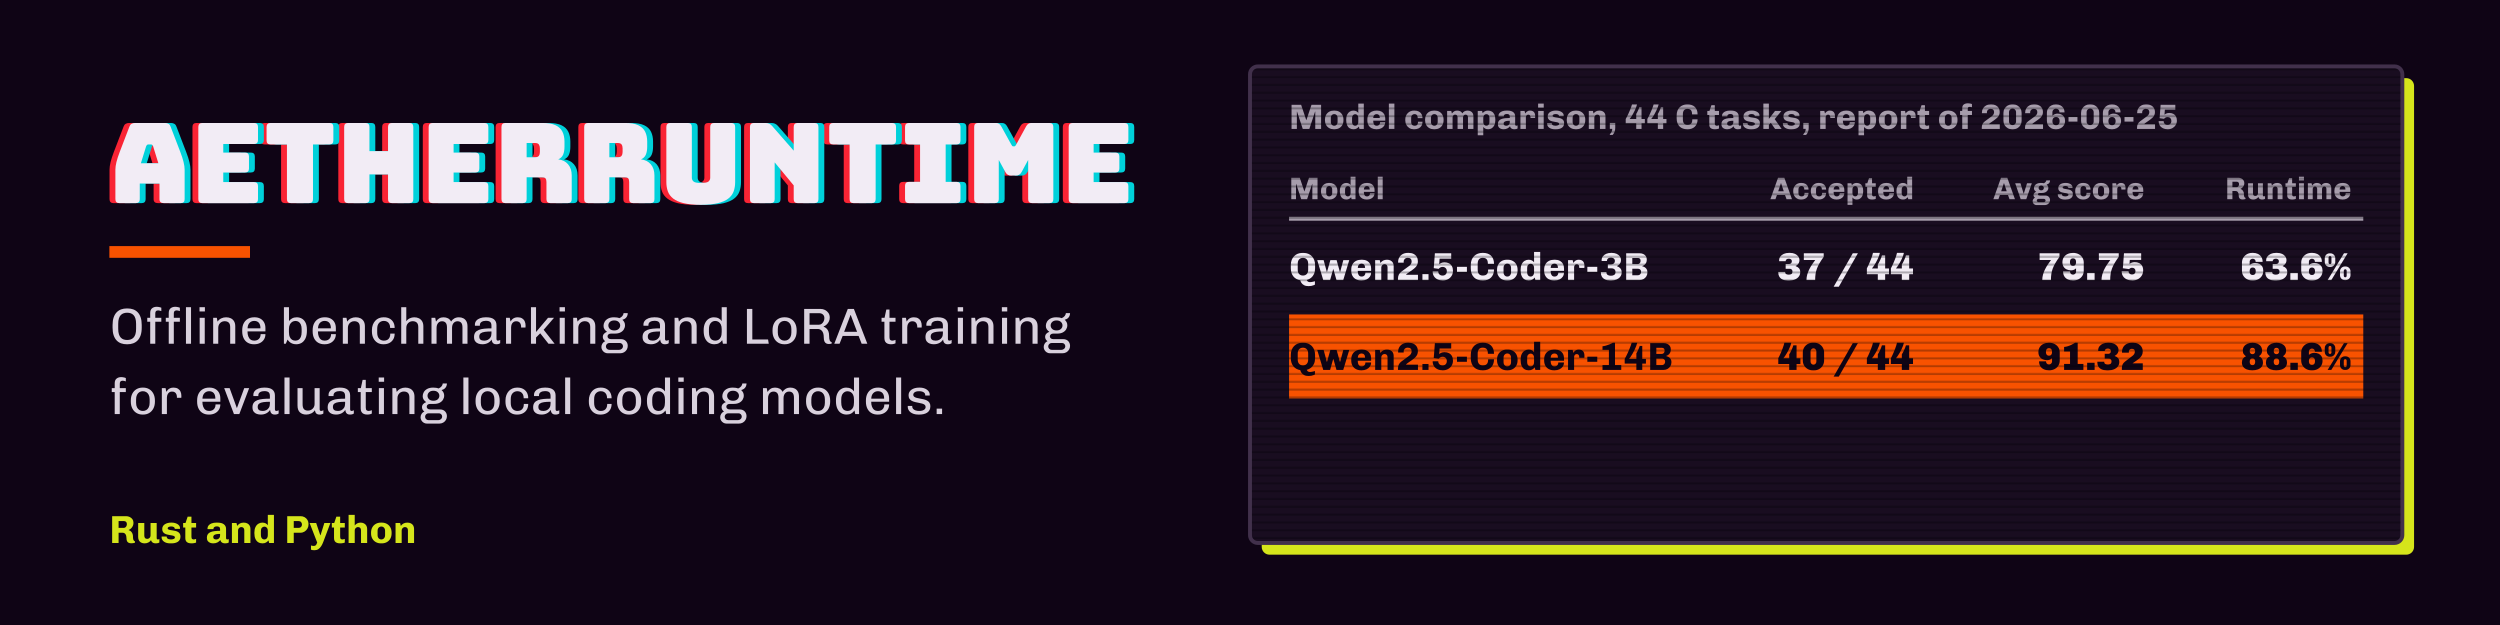
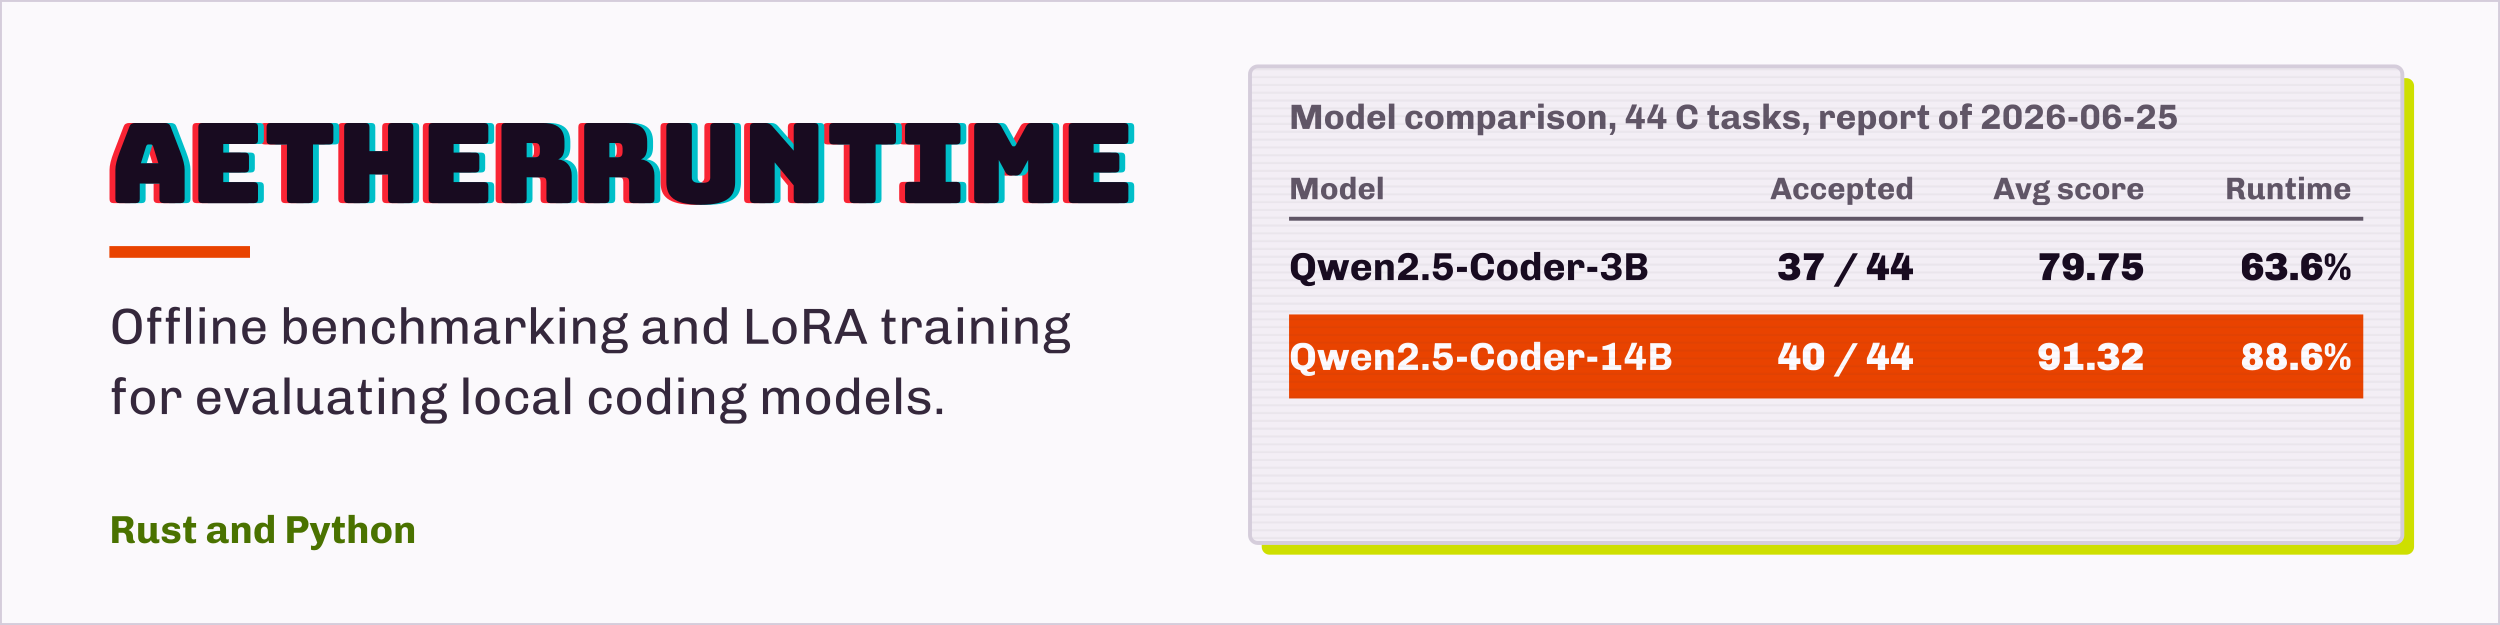
<svg xmlns="http://www.w3.org/2000/svg" viewBox="0 0 1280 320" width="1280" height="320" role="img" aria-label="AetherRuntime: local coding model comparison">
  <defs>
    <path id="g0" d="M273 36Q273 0 237 0H90Q54 0 54 36V300Q54 330 63.5 369.0Q73 408 93 460L180 687Q191 720 231 720H500Q539 720 550 687L637 460Q657 408 666.5 369.0Q676 330 676 300V36Q676 0 640 0H489Q450 0 450 36V176H273ZM330 510 283 358H440L393 510Q386 527 374 527H349Q337 527 330 510Z" />
    <path id="g1" d="M569 0H105Q69 0 69 36V684Q69 720 105 720H569Q605 720 605 684V567Q605 531 569 531H293V454H488Q524 454 524 418V311Q524 275 488 275H293V189H569Q605 189 605 153V36Q605 0 569 0Z" />
    <path id="g2" d="M409 0H247Q211 0 211 36V527H64Q28 527 28 563V684Q28 720 64 720H592Q628 720 628 684V563Q628 527 592 527H445V36Q445 0 409 0Z" />
    <path id="g3" d="M260 0H105Q69 0 69 36V684Q69 720 105 720H260Q296 720 296 684V467H463V684Q463 720 499 720H654Q690 720 690 684V36Q690 0 654 0H499Q463 0 463 36V258H296V36Q296 0 260 0Z" />
    <path id="g4" d="M259 0H105Q69 0 69 36V684Q69 720 105 720H438Q513 720 556.0 699.0Q599 678 617.0 640.5Q635 603 635 553V507Q635 465 623.0 436.0Q611 407 579 393Q634 387 667.0 349.0Q700 311 700 248V36Q700 0 664 0H509Q473 0 473 36V189Q473 212 464.5 222.0Q456 232 435 232H295V36Q295 0 259 0ZM295 540V412H370Q396 412 405.0 425.5Q414 439 414 459V493Q414 513 405.0 526.5Q396 540 370 540Z" />
    <path id="g5" d="M682 189Q682 143 668.5 105.5Q655 68 620.5 41.0Q586 14 526.0 -0.5Q466 -15 373 -15Q280 -15 220.0 -0.5Q160 14 125.5 41.0Q91 68 77.5 105.5Q64 143 64 189V684Q64 720 100 720H257Q293 720 293 684V228Q293 208 308.0 194.5Q323 181 375 181Q428 181 443.0 194.5Q458 208 458 228V684Q458 720 494 720H646Q682 720 682 684Z" />
    <path id="g6" d="M255 0H105Q69 0 69 36V684Q69 720 105 720H209Q245 720 268 693L462 471V684Q462 720 498 720H648Q684 720 684 684V36Q684 0 648 0H498Q462 0 462 36V159L291 366V36Q291 0 255 0Z" />
    <path id="g7" d="M89 0Q53 0 53 36V155Q53 191 89 191H188V527H89Q53 527 53 563V684Q53 720 89 720H515Q551 720 551 684V563Q551 527 515 527H418V191H515Q551 191 551 155V36Q551 0 515 0Z" />
    <path id="g8" d="M254 0H105Q69 0 69 36V684Q69 720 105 720H266Q296 720 312 690L402 527Q407 518 410.5 514.0Q414 510 420 510H429Q435 510 438.5 514.0Q442 518 447 527L536 690Q552 720 582 720H744Q780 720 780 684V36Q780 0 744 0H590Q554 0 554 36V388L495 279Q478 247 442 247H402Q366 247 349 279L290 388V36Q290 0 254 0Z" />
    <path id="g9" d="M340 -10Q283 -10 232.5 7.5Q182 25 144.0 64.0Q106 103 84.5 165.0Q63 227 63 317V369Q63 458 85.0 520.5Q107 583 145.5 621.5Q184 660 234.0 677.5Q284 695 340 695H360Q418 695 468.0 677.5Q518 660 556.0 621.5Q594 583 615.5 520.5Q637 458 637 369V317Q637 227 615.0 164.5Q593 102 554.5 63.5Q516 25 466.0 7.5Q416 -10 360 -10ZM350 74Q387 74 418.5 84.5Q450 95 474.5 120.0Q499 145 512.5 187.0Q526 229 526 293V391Q526 455 512.5 498.0Q499 541 474.5 565.5Q450 590 418.5 600.5Q387 611 350 611Q314 611 282.0 600.5Q250 590 225.5 565.5Q201 541 187.5 498.5Q174 456 174 392V294Q174 230 187.5 187.5Q201 145 225.5 120.0Q250 95 281.5 84.5Q313 74 350 74Z" />
    <path id="g10" d="M105 0V433H47V511H105V604Q105 669 141.5 698.5Q178 728 234 728Q248 728 264.5 725.5Q281 723 297.0 719.0Q313 715 324 710V643Q312 648 292.5 652.5Q273 657 262 657Q249 657 235.5 652.5Q222 648 213.5 635.0Q205 622 205 593V511H324V433H205V0Z" />
    <path id="g11" d="M79 0V720H179V0Z" />
    <path id="g12" d="M87 0V511H187V0ZM84 636V720H190V636Z" />
    <path id="g13" d="M79 0V511H151L165 436Q193 478 237.5 499.5Q282 521 334 521Q387 521 427.5 501.0Q468 481 491.0 441.5Q514 402 514 343V0H414V326Q414 389 385.0 416.5Q356 444 303 444Q269 444 240.5 427.0Q212 410 195.5 381.5Q179 353 179 316V0Z" />
    <path id="g14" d="M285 -10Q217 -10 165.5 19.5Q114 49 85.0 106.5Q56 164 56 245V266Q56 348 86.5 405.0Q117 462 170.0 491.5Q223 521 291 521H302Q364 521 412.0 495.0Q460 469 486.5 421.0Q513 373 513 307V243H160Q160 186 175.5 145.0Q191 104 220.5 82.5Q250 61 293 61Q329 61 357.0 75.0Q385 89 402.0 118.0Q419 147 419 190H513Q513 129 484.0 84.0Q455 39 405.5 14.5Q356 -10 294 -10ZM161 303H415Q415 378 382.5 414.0Q350 450 292 450Q239 450 201.5 413.0Q164 376 161 303Z" />
    <path id="g16" d="M324 -10Q209 -10 151 82L116 0H79V720H179V446Q200 477 239.5 499.0Q279 521 332 521Q387 521 432.5 495.0Q478 469 505.0 415.0Q532 361 532 278V258Q532 165 503.5 105.5Q475 46 428.0 18.0Q381 -10 324 -10ZM305 61Q340 61 367.5 78.0Q395 95 411.5 133.0Q428 171 428 233V289Q428 343 412.0 378.5Q396 414 369.0 431.5Q342 449 307 449Q273 449 243.5 431.5Q214 414 196.0 378.5Q178 343 178 288V232Q178 169 195.5 131.5Q213 94 241.5 77.5Q270 61 305 61Z" />
    <path id="g17" d="M278 -10Q214 -10 164.0 21.5Q114 53 85.5 110.0Q57 167 57 244V268Q57 326 74.5 372.5Q92 419 122.5 452.5Q153 486 194.5 503.5Q236 521 284 521H295Q358 521 405.0 495.5Q452 470 478.5 423.5Q505 377 505 311H416Q416 358 400.0 389.0Q384 420 356.0 435.0Q328 450 293 450Q236 450 198.5 411.0Q161 372 161 293V220Q161 141 198.0 101.0Q235 61 294 61Q331 61 359.0 75.5Q387 90 403.0 120.5Q419 151 419 200H505Q505 133 476.5 86.0Q448 39 399.5 14.5Q351 -10 290 -10Z" />
    <path id="g18" d="M79 0V720H179V443Q206 482 248.5 501.5Q291 521 336 521Q388 521 428.0 501.0Q468 481 491.5 441.5Q515 402 515 343V0H415V326Q415 389 385.5 416.5Q356 444 303 444Q269 444 240.5 427.0Q212 410 195.5 381.5Q179 353 179 316V0Z" />
    <path id="g19" d="M79 0V511H153L168 436Q193 476 230.0 498.5Q267 521 315 521Q365 521 404.0 501.0Q443 481 465 437Q487 474 526.5 497.5Q566 521 620 521Q669 521 707.0 501.0Q745 481 766.5 441.5Q788 402 788 343V0H689V321Q689 385 663.5 414.0Q638 443 591 443Q560 443 535.5 427.0Q511 411 497.5 382.0Q484 353 484 317V0H384V321Q384 385 358.5 414.0Q333 443 285 443Q254 443 230.0 427.0Q206 411 192.5 382.0Q179 353 179 317V0Z" />
    <path id="g20" d="M210 -10Q169 -10 131.5 3.0Q94 16 70.5 47.5Q47 79 47 133Q47 188 71.5 221.5Q96 255 141.5 273.0Q187 291 250.5 297.0Q314 303 390 303V355Q390 409 363.5 430.5Q337 452 280 452Q232 452 197.0 431.5Q162 411 162 367V355H65Q64 360 64.0 365.5Q64 371 64 377Q64 421 91.5 453.5Q119 486 166.5 503.5Q214 521 275 521H289Q390 521 439.5 481.0Q489 441 489 366V95Q489 77 497.0 69.0Q505 61 516 61Q527 61 539.5 65.0Q552 69 562 75V11Q549 1 530.0 -4.5Q511 -10 485 -10Q453 -10 433.5 2.5Q414 15 405.0 36.0Q396 57 394 83Q365 38 318.5 14.0Q272 -10 210 -10ZM250 61Q285 61 317.0 76.5Q349 92 369.5 124.0Q390 156 390 204V242Q315 242 261.0 234.5Q207 227 178.5 206.0Q150 185 150 141Q150 99 175.0 80.0Q200 61 250 61Z" />
    <path id="g21" d="M79 0V511H153L167 436Q168 438 176.0 451.0Q184 464 200.5 480.5Q217 497 243.5 509.0Q270 521 309 521Q362 521 396.5 499.5Q431 478 447.5 441.0Q464 404 464 357Q464 347 463.0 336.5Q462 326 462 320H376V339Q376 361 367.5 385.5Q359 410 338.0 426.5Q317 443 279 443Q251 443 231.5 431.0Q212 419 200.5 401.0Q189 383 184.0 363.0Q179 343 179 326V0Z" />
    <path id="g22" d="M79 0V720H179V231L415 511H533L329 275L545 0H424L261 206L179 123V0Z" />
    <path id="g23" d="M165 -188Q130 -188 101.5 -171.0Q73 -154 56.0 -125.5Q39 -97 39 -64Q39 -28 59.0 4.0Q79 36 114 51Q92 65 79.5 87.0Q67 109 67 134Q67 171 90.0 196.5Q113 222 150 235Q119 256 100.0 284.5Q81 313 81 352Q81 395 103.5 433.5Q126 472 172.0 496.5Q218 521 287 521Q319 521 345.5 517.0Q372 513 393 504Q431 520 452.0 546.0Q473 572 476 603H558Q558 571 545.5 544.0Q533 517 510.0 499.0Q487 481 455 474L454 471Q477 451 490.5 424.0Q504 397 504 364Q504 320 481.0 282.5Q458 245 414.5 222.5Q371 200 307 200H229Q198 200 179.0 185.0Q160 170 160 145Q160 121 178.5 106.0Q197 91 229 91H422Q485 91 521.5 52.5Q558 14 558 -42Q558 -82 538.5 -115.5Q519 -149 484.5 -168.5Q450 -188 404 -188ZM197 -120H389Q419 -120 441.5 -99.0Q464 -78 464 -48Q464 -23 445.5 -4.0Q427 15 401 15H197Q168 15 148.0 -5.0Q128 -25 128 -53Q128 -80 148.0 -100.0Q168 -120 197 -120ZM292 262Q347 262 378.0 291.0Q409 320 409 360Q409 400 378.0 429.5Q347 459 292 459Q237 459 206.5 429.5Q176 400 176 360Q176 320 206.5 291.0Q237 262 292 262Z" />
    <path id="g24" d="M267 -10Q209 -10 161.5 17.5Q114 45 85.5 104.0Q57 163 57 255V266Q57 350 84.5 406.5Q112 463 157.5 492.0Q203 521 259 521Q313 521 352.0 500.5Q391 480 412 446V720H512V0H436L422 71Q397 33 358.5 11.5Q320 -10 267 -10ZM285 61Q320 61 348.5 77.5Q377 94 394.5 131.5Q412 169 412 232V288Q412 343 395.0 378.5Q378 414 349.0 431.5Q320 449 285 449Q233 449 197.0 408.5Q161 368 161 286V231Q161 169 177.5 131.5Q194 94 222.5 77.5Q251 61 285 61Z" />
    <path id="g25" d="M91 0V686H197V84H507L521 0Z" />
    <path id="g26" d="M288 -10Q222 -10 169.5 21.0Q117 52 87.0 110.0Q57 168 57 247V264Q57 345 87.0 402.5Q117 460 169.5 490.5Q222 521 288 521H301Q368 521 420.0 490.0Q472 459 502.0 401.5Q532 344 532 264V247Q532 168 502.0 110.0Q472 52 419.5 21.0Q367 -10 301 -10ZM294 61Q332 61 362.0 79.0Q392 97 410.0 133.0Q428 169 428 222V289Q428 343 410.0 378.5Q392 414 362.0 432.0Q332 450 294 450Q257 450 227.0 432.0Q197 414 179.0 378.5Q161 343 161 289V222Q161 169 179.0 133.0Q197 97 227.0 79.0Q257 61 294 61Z" />
    <path id="g27" d="M576 -5Q551 -5 528.5 5.0Q506 15 491.5 43.0Q477 71 477 124Q477 174 466.5 206.0Q456 238 438.0 256.5Q420 275 400.0 283.0Q380 291 361 291H197V0H91V686H412Q461 686 502.0 665.0Q543 644 569.0 606.0Q595 568 595 516Q595 475 578.5 440.0Q562 405 534.5 379.0Q507 353 474 340V335Q484 332 501.5 322.5Q519 313 537.5 294.0Q556 275 569.0 242.0Q582 209 582 160Q582 124 585.5 100.5Q589 77 595.0 63.5Q601 50 611.0 42.5Q621 35 633 30V4Q624 0 608.5 -2.5Q593 -5 576 -5ZM197 375H383Q413 375 436.5 393.5Q460 412 474.5 441.5Q489 471 489 504Q489 551 459.5 576.5Q430 602 384 602H197Z" />
    <path id="g28" d="M10 0 276 686H396L661 0H549L489 154H175L114 0ZM204 235H459L334 566H330Z" />
    <path id="g29" d="M228 -10Q191 -10 161.5 2.0Q132 14 115.5 40.5Q99 67 99 111V433H43V511H102L137 674H199V511H318V433H199V129Q199 85 217.0 73.0Q235 61 256 61Q267 61 286.5 66.0Q306 71 318 76V9Q307 3 291.5 -1.5Q276 -6 259.5 -8.0Q243 -10 228 -10Z" />
    <path id="g30" d="M210 0 18 511H125L266 122H270L413 511H510L316 0Z" />
    <path id="g31" d="M247 -10Q168 -10 121.0 33.5Q74 77 74 168V511H174V192Q174 125 201.0 96.5Q228 68 280 68Q315 68 344.5 84.5Q374 101 392.0 130.0Q410 159 410 195V511H510V95Q510 77 518.5 69.0Q527 61 538 61Q549 61 561.0 65.0Q573 69 583 75V11Q570 1 551.0 -4.5Q532 -10 507 -10Q475 -10 456.0 2.0Q437 14 428.0 33.5Q419 53 415 75Q390 35 344.0 12.5Q298 -10 247 -10Z" />
    <path id="g32" d="M256 -10Q203 -10 164.0 3.0Q125 16 99.0 37.5Q73 59 60.0 85.5Q47 112 47 138Q47 144 47.0 148.5Q47 153 48 160H136Q135 157 135.0 154.5Q135 152 135 149Q135 120 153.5 100.5Q172 81 203.5 71.0Q235 61 275 61Q309 61 337.5 70.0Q366 79 382.5 96.5Q399 114 399 138Q399 166 381.0 181.5Q363 197 333.0 205.5Q303 214 267.5 220.5Q232 227 195.5 235.5Q159 244 129.0 259.0Q99 274 81.0 300.5Q63 327 63 371Q63 405 78.0 433.0Q93 461 121.0 480.5Q149 500 187.5 510.5Q226 521 272 521H285Q329 521 365.0 509.5Q401 498 427.0 478.5Q453 459 466.5 434.5Q480 410 480 383Q480 378 479.5 372.5Q479 367 479 365H391V376Q391 386 386.5 398.5Q382 411 368.5 422.5Q355 434 331.5 442.0Q308 450 271 450Q236 450 213.0 443.0Q190 436 177.5 425.0Q165 414 160.0 402.0Q155 390 155 380Q155 356 173.0 341.5Q191 327 221.0 319.0Q251 311 287.5 305.0Q324 299 360.0 290.5Q396 282 426.0 266.5Q456 251 474.0 224.0Q492 197 492 154Q492 109 475.0 77.5Q458 46 428.0 27.0Q398 8 359.0 -1.0Q320 -10 276 -10Z" />
    <path id="g33" d="M74 0V107H181V0Z" />
    <path id="g34" d="M561 -8Q524 -8 496.5 3.5Q469 15 453.5 43.0Q438 71 438 121Q438 151 432.0 176.5Q426 202 414.0 221.0Q402 240 383.0 251.0Q364 262 337 262H236V0H71V686H429Q478 686 520.5 665.5Q563 645 590.0 607.0Q617 569 617 515Q617 471 600.0 435.0Q583 399 555.5 373.0Q528 347 495 334V329Q516 323 535.5 309.5Q555 296 570.0 275.5Q585 255 594.5 228.0Q604 201 604 168Q604 144 606.0 123.0Q608 102 613.0 85.5Q618 69 628.5 58.0Q639 47 655 42V7Q635 -1 610.0 -4.5Q585 -8 561 -8ZM236 387H373Q394 387 411.0 400.5Q428 414 438.0 436.0Q448 458 448 484Q448 521 427.0 540.5Q406 560 375 560H236Z" />
    <path id="g35" d="M225 -10Q147 -10 102.5 33.5Q58 77 58 158V511H215V191Q215 148 233.5 126.5Q252 105 289 105Q313 105 332.5 116.5Q352 128 363.5 148.5Q375 169 375 193V511H532V126Q532 107 541.5 98.5Q551 90 562 90Q572 90 582.0 93.5Q592 97 601 101V12Q588 2 566.0 -4.0Q544 -10 511 -10Q472 -10 447.0 0.5Q422 11 408.0 30.0Q394 49 387 73Q362 34 319.0 12.0Q276 -10 225 -10Z" />
    <path id="g36" d="M249 -10Q203 -10 164.0 1.0Q125 12 95.5 32.5Q66 53 49.5 81.5Q33 110 33 145Q33 150 33.0 154.0Q33 158 34 164H165Q164 162 164.0 160.0Q164 158 164 156Q164 132 180.0 117.5Q196 103 221.0 96.5Q246 90 273 90Q293 90 316.5 95.0Q340 100 357.0 111.0Q374 122 374 141Q374 162 356.5 173.0Q339 184 310.0 190.0Q281 196 246.5 201.5Q212 207 177.0 215.5Q142 224 113.0 240.5Q84 257 66.5 285.0Q49 313 49 358Q49 399 67.5 430.0Q86 461 118.5 481.0Q151 501 191.0 511.0Q231 521 273 521H296Q334 521 371.0 511.5Q408 502 438.0 484.0Q468 466 486.0 440.5Q504 415 504 384Q504 378 503.5 371.5Q503 365 503 361H370V369Q370 379 364.0 389.0Q358 399 346.0 406.5Q334 414 317.5 418.5Q301 423 279 423Q261 423 244.0 419.5Q227 416 214.5 410.0Q202 404 195.0 395.5Q188 387 188 377Q188 357 205.5 347.0Q223 337 252.5 331.5Q282 326 317.0 321.5Q352 317 387.0 308.5Q422 300 451.0 283.5Q480 267 498.0 238.5Q516 210 516 164Q516 115 497.0 81.5Q478 48 445.5 28.0Q413 8 372.0 -1.0Q331 -10 287 -10Z" />
    <path id="g37" d="M248 -10Q201 -10 165.0 2.0Q129 14 108.5 43.5Q88 73 88 122V396H32V511H93L148 674H245V511H364V396H245V159Q245 115 263.0 102.5Q281 90 302 90Q313 90 332.5 94.5Q352 99 364 104V10Q350 4 328.5 -1.0Q307 -6 285.5 -8.0Q264 -10 248 -10Z" />
    <path id="g39" d="M196 -10Q155 -10 118.0 4.0Q81 18 57.5 49.5Q34 81 34 135Q34 189 57.5 223.5Q81 258 125.5 277.0Q170 296 232.5 303.5Q295 311 372 311V352Q372 392 350.0 408.5Q328 425 288 425Q252 425 227.0 409.0Q202 393 202 362V355H51Q50 358 50.0 362.5Q50 367 50 372Q50 415 78.0 449.0Q106 483 157.5 502.0Q209 521 278 521H303Q415 521 470.0 477.5Q525 434 525 362V126Q525 107 534.5 98.5Q544 90 555 90Q565 90 575.0 93.5Q585 97 594 101V12Q581 2 559.0 -4.0Q537 -10 503 -10Q465 -10 438.5 1.5Q412 13 398.0 32.0Q384 51 380 76Q352 40 307.0 15.0Q262 -10 196 -10ZM274 90Q299 90 321.5 101.5Q344 113 358.0 135.5Q372 158 372 191V232Q314 232 275.0 224.0Q236 216 216.5 199.0Q197 182 197 152Q197 117 218.5 103.5Q240 90 274 90Z" />
    <path id="g40" d="M62 0V511H179L197 437Q228 480 269.0 500.5Q310 521 365 521Q417 521 455.5 501.5Q494 482 515.0 446.0Q536 410 536 360V0H379V324Q379 365 358.0 386.0Q337 407 303 407Q280 407 261.0 395.0Q242 383 230.5 363.5Q219 344 219 319V0Z" />
    <path id="g41" d="M246 -10Q184 -10 137.5 18.5Q91 47 65.0 105.5Q39 164 39 253V264Q39 350 67.0 407.0Q95 464 141.5 492.5Q188 521 242 521Q295 521 330.0 501.5Q365 482 383 453V720H540V0H416L400 66Q377 35 339.5 12.5Q302 -10 246 -10ZM294 90Q319 90 339.0 102.5Q359 115 371.0 140.0Q383 165 383 202V310Q383 345 371.0 369.0Q359 393 339.0 405.5Q319 418 294 418Q257 418 231.5 389.5Q206 361 206 310V203Q206 166 217.5 141.0Q229 116 249.0 103.0Q269 90 294 90Z" />
    <path id="g42" d="M71 0V686H413Q469 686 515.5 660.0Q562 634 589.0 589.0Q616 544 616 488V471Q616 415 588.0 367.5Q560 320 513.5 291.0Q467 262 410 262H238V0ZM238 387H366Q391 387 409.0 398.0Q427 409 437.5 428.5Q448 448 448 474Q448 508 426.0 534.0Q404 560 365 560H238Z" />
    <path id="g43" d="M129 -186Q101 -186 79.0 -182.5Q57 -179 40 -172V-63Q51 -68 70.5 -72.0Q90 -76 109 -76Q138 -76 154.5 -64.5Q171 -53 181.0 -33.0Q191 -13 199 12L5 511H173L278 199H285L382 511H537L356 30Q334 -31 303.0 -80.0Q272 -129 229.5 -157.5Q187 -186 129 -186Z" />
    <path id="g44" d="M62 0V720H219V448Q248 484 285.0 502.5Q322 521 369 521Q419 521 456.5 501.0Q494 481 515.5 445.0Q537 409 537 360V0H380V324Q380 365 358.5 386.0Q337 407 303 407Q280 407 261.0 395.0Q242 383 230.5 363.5Q219 344 219 319V0Z" />
    <path id="g45" d="M290 -10Q218 -10 161.0 22.0Q104 54 71.5 111.5Q39 169 39 246V265Q39 343 71.5 400.5Q104 458 161.0 489.5Q218 521 290 521H314Q386 521 443.0 489.5Q500 458 532.5 400.5Q565 343 565 265V246Q565 169 532.5 111.0Q500 53 443.0 21.5Q386 -10 314 -10ZM302 90Q329 90 350.5 103.0Q372 116 385.0 140.5Q398 165 398 198V313Q398 347 385.0 371.0Q372 395 350.5 408.0Q329 421 302 421Q275 421 253.5 408.0Q232 395 219.0 371.0Q206 347 206 313V198Q206 165 219.0 140.5Q232 116 253.5 103.0Q275 90 302 90Z" />
    <path id="g46" d="M71 0V686H343L489 251H493L638 686H911V0H745V492H740L577 0H389L227 492H222V0Z" />
    <path id="g47" d="M294 -10Q219 -10 161.5 19.5Q104 49 71.5 105.5Q39 162 39 242V269Q39 350 72.5 406.5Q106 463 164.0 492.0Q222 521 297 521H316Q388 521 440.0 493.0Q492 465 520.0 414.5Q548 364 548 298V235H206Q206 193 215.5 160.0Q225 127 246.5 108.5Q268 90 303 90Q334 90 355.5 102.0Q377 114 389.0 136.5Q401 159 401 191H547Q547 133 516.5 87.5Q486 42 432.0 16.0Q378 -10 306 -10ZM206 311H393Q393 368 368.0 394.5Q343 421 302 421Q261 421 234.5 393.0Q208 365 206 311Z" />
    <path id="g48" d="M62 0V720H219V0Z" />
    <path id="g49" d="M276 -10Q211 -10 157.0 22.5Q103 55 71.0 111.5Q39 168 39 239V273Q39 327 58.0 372.0Q77 417 110.5 450.5Q144 484 187.5 502.5Q231 521 281 521H303Q374 521 424.5 494.0Q475 467 502.0 419.0Q529 371 529 307H393Q393 345 382.0 370.5Q371 396 351.0 408.5Q331 421 301 421Q261 421 233.5 393.5Q206 366 206 316V197Q206 147 231.5 118.5Q257 90 303 90Q336 90 357.5 101.0Q379 112 390.0 137.0Q401 162 401 204H529Q529 136 499.5 88.0Q470 40 418.0 15.0Q366 -10 298 -10Z" />
    <path id="g50" d="M62 0V511H180L198 437Q226 476 260.5 498.5Q295 521 347 521Q397 521 435.0 502.5Q473 484 495 441Q519 482 556.5 501.5Q594 521 644 521Q694 521 731.5 501.5Q769 482 789.5 446.0Q810 410 810 360V0H655V324Q655 365 636.5 385.5Q618 406 586 406Q566 406 549.5 395.0Q533 384 523.5 365.0Q514 346 514 321V0H359V324Q359 365 340.0 385.5Q321 406 290 406Q269 406 252.5 395.0Q236 384 226.5 365.0Q217 346 217 321V0Z" />
    <path id="g51" d="M62 -181V511H185L202 447Q224 478 261.5 499.5Q299 521 351 521Q411 521 458.5 495.5Q506 470 534.0 414.0Q562 358 562 268V247Q562 162 534.0 104.5Q506 47 460.0 18.5Q414 -10 360 -10Q306 -10 271.5 9.5Q237 29 219 58V-181ZM308 91Q333 91 352.5 104.0Q372 117 383.5 141.5Q395 166 395 199V307Q395 344 383.5 369.0Q372 394 352.5 406.5Q333 419 308 419Q284 419 263.5 406.5Q243 394 231.0 369.5Q219 345 219 307V199Q219 165 230.5 141.0Q242 117 262.5 104.0Q283 91 308 91Z" />
    <path id="g52" d="M62 0V511H180L198 437Q201 441 209.5 454.5Q218 468 235.0 483.5Q252 499 277.0 510.0Q302 521 336 521Q387 521 419.0 502.0Q451 483 466.5 447.5Q482 412 482 363Q482 352 481.0 337.5Q480 323 479 311H349V333Q349 350 342.5 367.0Q336 384 322.0 394.5Q308 405 284 405Q266 405 253.0 398.0Q240 391 232.0 379.5Q224 368 220.5 354.5Q217 341 217 327V0Z" />
    <path id="g53" d="M66 0V511H223V0ZM64 602V720H224V602Z" />
    <path id="g54" d="M62 -172V-153Q97 -116 114.0 -78.0Q131 -40 131 1H62V169H216V27Q216 -30 197.5 -80.5Q179 -131 142 -172Z" />
    <path id="g55" d="M332 0V161H33V282Q49 309 68.5 347.5Q88 386 109.0 431.5Q130 477 150.0 525.0Q170 573 186.0 617.0Q202 661 212 696H355Q347 659 329.0 613.5Q311 568 288.0 519.0Q265 470 239.0 424.5Q213 379 188.5 341.5Q164 304 143 281H332V426Q342 441 355.0 465.5Q368 490 380.5 517.5Q393 545 403.0 571.0Q413 597 418 614H483V281H577V161H483V0Z" />
    <path id="g56" d="M343 -10Q281 -10 226.5 8.5Q172 27 131.5 65.5Q91 104 68.0 162.5Q45 221 45 301V385Q45 463 68.5 521.0Q92 579 133.0 618.0Q174 657 227.5 676.5Q281 696 341 696H363Q420 696 470.5 679.5Q521 663 559.0 628.5Q597 594 618.5 540.5Q640 487 640 413H483Q483 474 467.5 508.0Q452 542 422.0 556.0Q392 570 351 570Q322 570 298.5 561.5Q275 553 258.0 535.0Q241 517 231.5 488.5Q222 460 222 420V266Q222 214 238.0 180.5Q254 147 283.0 131.5Q312 116 351 116Q397 116 427.5 130.0Q458 144 474.0 177.5Q490 211 490 272H640Q640 203 619.0 150.0Q598 97 560.0 61.5Q522 26 472.0 8.0Q422 -10 365 -10Z" />
    <path id="g57" d="M62 0V720H219V284L394 511H575L385 278L581 0H395L274 171L219 118V0Z" />
    <path id="g58" d="M96 0V396H34V511H96V588Q96 663 141.0 695.5Q186 728 256 728Q272 728 293.5 725.5Q315 723 336.5 718.5Q358 714 372 708V616Q361 620 341.0 623.5Q321 627 310 627Q298 627 284.5 623.5Q271 620 262.0 607.5Q253 595 253 567V511H373V396H253V0Z" />
    <path id="g59" d="M48 0V35Q48 95 70.0 139.5Q92 184 140 219L333 361Q364 384 381.0 413.5Q398 443 398 478Q398 521 373.0 545.5Q348 570 297 570Q267 570 244.0 557.5Q221 545 207.5 522.5Q194 500 194 472Q194 465 194.0 458.5Q194 452 195 446H52Q52 451 52.0 455.5Q52 460 52 464Q52 531 82.5 583.0Q113 635 168.5 665.5Q224 696 300 696H323Q396 696 448.5 669.0Q501 642 529.5 594.0Q558 546 558 482Q558 431 540.5 392.0Q523 353 490.5 321.0Q458 289 415 259L290 171Q283 166 275.5 160.0Q268 154 262.5 147.5Q257 141 253 135H560V0Z" />
    <path id="g60" d="M291 -10Q224 -10 169.0 22.0Q114 54 81.5 109.0Q49 164 49 232V454Q49 523 81.5 578.0Q114 633 169.0 664.5Q224 696 291 696H325Q393 696 447.5 664.5Q502 633 534.0 578.0Q566 523 566 454V232Q566 164 534.0 109.0Q502 54 447.5 22.0Q393 -10 325 -10ZM307 108Q336 108 358.5 122.0Q381 136 394.5 159.5Q408 183 408 212V475Q408 504 394.5 527.5Q381 551 358.5 565.0Q336 579 308 579Q279 579 256.5 565.0Q234 551 220.5 527.5Q207 504 207 475V212Q207 183 220.5 159.5Q234 136 256.5 122.0Q279 108 307 108Z" />
    <path id="g61" d="M301 -10Q231 -10 175.5 21.5Q120 53 87.5 107.5Q55 162 55 232V454Q55 525 88.0 579.5Q121 634 177.0 665.0Q233 696 302 696H323Q388 696 440.5 669.5Q493 643 524.5 592.5Q556 542 556 469H413Q413 519 385.0 547.0Q357 575 315 575Q286 575 262.5 561.5Q239 548 225.5 525.5Q212 503 212 474V373Q239 403 278.5 419.0Q318 435 358 435Q419 435 467.5 411.0Q516 387 544.0 341.0Q572 295 572 227Q572 157 538.5 103.5Q505 50 448.0 20.0Q391 -10 322 -10ZM315 105Q349 105 371.5 119.5Q394 134 405.5 160.5Q417 187 417 222Q417 258 405.0 284.0Q393 310 370.0 324.0Q347 338 315 338Q282 338 259.0 324.0Q236 310 224.0 284.0Q212 258 212 223Q212 186 224.0 159.5Q236 133 259.5 119.0Q283 105 315 105Z" />
    <path id="g62" d="M55 208V339H309V208Z" />
    <path id="g63" d="M306 -10Q228 -10 170.0 18.5Q112 47 79.5 98.5Q47 150 47 221H190Q190 191 203.5 166.5Q217 142 242.0 128.5Q267 115 300 115Q336 115 360.5 129.5Q385 144 397.5 169.5Q410 195 410 226Q410 275 380.0 306.0Q350 337 301 337Q270 337 243.5 322.5Q217 308 202 287L75 305L104 686H522V548H225L214 405Q234 424 269.0 439.0Q304 454 352 454Q414 454 463.0 429.5Q512 405 539.5 356.5Q567 308 567 236Q567 166 533.5 110.5Q500 55 441.0 22.5Q382 -10 306 -10Z" />
    <path id="g64" d="M1 0 246 686H448L692 0H518L469 136H211L163 0ZM251 254H429L343 513H338Z" />
    <path id="g65" d="M183 0 7 511H175L277 179H283L386 511H539L361 0Z" />
    <path id="g66" d="M147 -188Q113 -188 84.0 -171.5Q55 -155 37.0 -127.5Q19 -100 19 -66Q19 -30 39.0 1.0Q59 32 94 49Q72 63 59.5 85.5Q47 108 47 134Q47 171 72.0 198.5Q97 226 134 238Q103 255 82.0 283.0Q61 311 61 352Q61 396 85.0 434.5Q109 473 158.0 497.0Q207 521 281 521Q311 521 336.0 518.5Q361 516 380 511Q421 534 438.0 558.5Q455 583 456 603H576Q576 567 563.0 540.5Q550 514 526.0 497.0Q502 480 469 471L468 468Q492 448 507.0 421.0Q522 394 522 362Q522 318 496.5 281.0Q471 244 426.5 222.0Q382 200 324 200H251Q220 200 204.5 188.5Q189 177 189 160Q189 142 203.0 130.5Q217 119 251 119H419Q493 119 534.5 77.0Q576 35 576 -28Q576 -71 554.0 -107.5Q532 -144 493.0 -166.0Q454 -188 403 -188ZM210 -93H373Q398 -93 415.5 -77.5Q433 -62 433 -39Q433 -19 417.0 -4.0Q401 11 378 11H210Q185 11 168.5 -4.0Q152 -19 152 -41Q152 -62 168.5 -77.5Q185 -93 210 -93ZM294 283Q332 283 355.0 305.5Q378 328 378 360Q378 392 355.0 415.0Q332 438 294 438Q256 438 233.0 415.0Q210 392 210 360Q210 328 233.0 305.5Q256 283 294 283Z" />
    <path id="g67" d="M500 -155Q429 -155 384.5 -131.0Q340 -107 317.0 -72.5Q294 -38 287 -5Q236 3 191.5 26.5Q147 50 114.0 89.0Q81 128 63.0 181.0Q45 234 45 301V384Q45 457 67.5 515.0Q90 573 130.0 613.0Q170 653 222.5 674.0Q275 695 335 695H376Q436 695 488.5 674.0Q541 653 581.0 613.0Q621 573 643.5 515.0Q666 457 666 384V301Q666 218 638.5 156.5Q611 95 562.5 56.5Q514 18 453 2Q459 -12 468.5 -24.5Q478 -37 495.0 -45.0Q512 -53 540 -53Q559 -53 581.5 -48.5Q604 -44 625.5 -38.5Q647 -33 662 -28V-117Q649 -123 626.5 -132.5Q604 -142 572.5 -148.5Q541 -155 500 -155ZM355 116Q384 116 408.0 125.0Q432 134 450.5 152.5Q469 171 479.0 199.0Q489 227 489 266V419Q489 458 479.0 486.0Q469 514 450.5 532.5Q432 551 408.0 560.0Q384 569 356 569Q328 569 303.5 560.0Q279 551 260.5 532.5Q242 514 232.0 486.0Q222 458 222 419V266Q222 227 232.0 199.0Q242 171 260.5 152.5Q279 134 303.0 125.0Q327 116 355 116Z" />
    <path id="g68" d="M165 0 11 511H175L256 209H262L347 511H507L591 209H598L679 511H831L677 0H504L425 278H419L341 0Z" />
    <path id="g69" d="M59 0V152H215V0Z" />
    <path id="g70" d="M276 -10Q197 -10 144.0 16.0Q91 42 64.5 87.0Q38 132 38 187V206H180Q180 152 212.5 131.5Q245 111 296 111Q349 111 381.0 133.5Q413 156 413 207Q413 239 399.5 259.5Q386 280 363.5 290.0Q341 300 313 300H217V402H300Q327 402 349.0 412.0Q371 422 384.0 442.0Q397 462 397 492Q397 519 383.5 537.5Q370 556 347.0 565.5Q324 575 295 575Q247 575 220.0 552.0Q193 529 193 488H58V510Q58 564 88.5 606.0Q119 648 173.5 672.0Q228 696 298 696H321Q389 696 441.5 672.0Q494 648 523.5 606.0Q553 564 553 511Q553 475 540.0 446.0Q527 417 504.5 396.0Q482 375 453 361V354Q504 338 537.5 299.5Q571 261 571 195Q571 136 537.5 89.5Q504 43 444.5 16.5Q385 -10 307 -10Z" />
    <path id="g71" d="M71 0V686H416Q468 686 509.5 667.0Q551 648 575.0 612.0Q599 576 599 525Q599 476 582.0 442.5Q565 409 538.5 389.0Q512 369 482 359V354Q504 349 527.0 338.5Q550 328 570.0 309.5Q590 291 602.5 264.0Q615 237 615 199Q615 140 587.5 95.5Q560 51 515.0 25.5Q470 0 414 0ZM228 124H371Q396 124 414.0 135.5Q432 147 442.5 167.0Q453 187 453 212Q453 238 442.0 255.0Q431 272 412.5 281.0Q394 290 372 290H228ZM228 410H366Q390 410 406.5 421.5Q423 433 431.5 452.5Q440 472 440 494Q440 531 421.5 548.5Q403 566 371 566H228Z" />
    <path id="g72" d="M264 -10Q180 -10 126.5 17.0Q73 44 47.5 89.0Q22 134 22 188V209H198Q198 166 225.5 152.5Q253 139 291 139Q335 139 360.0 156.0Q385 173 385 217Q385 242 375.5 257.5Q366 273 350.5 281.0Q335 289 315 289H211V412H299Q319 412 334.5 420.0Q350 428 359.5 444.0Q369 460 369 484Q369 504 359.0 518.0Q349 532 331.0 539.5Q313 547 290 547Q253 547 232.0 529.5Q211 512 211 484H44V509Q44 561 75.0 603.5Q106 646 162.5 671.0Q219 696 294 696H324Q396 696 450.0 671.0Q504 646 534.0 603.5Q564 561 564 510Q564 477 552.0 448.0Q540 419 518.5 397.5Q497 376 469 363V355Q519 339 551.5 303.5Q584 268 584 202Q584 141 549.5 93.0Q515 45 452.5 17.5Q390 -10 306 -10Z" />
    <path id="g73" d="M129 0Q129 72 148.0 140.5Q167 209 199.0 273.5Q231 338 271.0 398.5Q311 459 353 514H61V686H570V595Q506 507 463.5 434.0Q421 361 396.5 294.0Q372 227 361.5 156.0Q351 85 351 0Z" />
    <path id="g75" d="M16 -171 506 686H637L148 -171Z" />
    <path id="g76" d="M302 0V151H22V300Q39 331 57.5 371.0Q76 411 95.0 455.0Q114 499 130.5 543.0Q147 587 159.5 626.5Q172 666 178 696H355Q350 665 334.5 623.0Q319 581 297.0 534.5Q275 488 249.5 443.0Q224 398 198.5 360.5Q173 323 152 298H302V400Q315 418 331.0 448.0Q347 478 362.5 512.0Q378 546 390.0 577.5Q402 609 407 630H490V298H588V151H490V0Z" />
    <path id="g77" d="M303 -10Q224 -10 166.5 17.5Q109 45 78.0 96.5Q47 148 47 220H225Q225 185 245.0 162.5Q265 140 299 140Q321 140 339.0 150.0Q357 160 368.0 177.0Q379 194 379 215V301Q353 273 317.5 261.0Q282 249 254 249Q192 249 141.0 272.0Q90 295 60.0 341.5Q30 388 30 456Q30 530 65.0 584.0Q100 638 161.5 667.0Q223 696 302 696Q382 696 444.0 664.0Q506 632 541.0 576.0Q576 520 576 446V240Q576 166 540.5 109.5Q505 53 443.5 21.5Q382 -10 303 -10ZM301 365Q329 365 346.0 376.5Q363 388 371.0 410.0Q379 432 379 461Q379 492 370.5 513.0Q362 534 344.5 545.0Q327 556 301 556Q274 556 256.5 544.5Q239 533 231.0 511.5Q223 490 223 460Q223 431 231.0 409.5Q239 388 256.5 376.5Q274 365 301 365Z" />
    <path id="g78" d="M48 0V183H239V0Z" />
    <path id="g79" d="M305 -10Q224 -10 162.0 17.5Q100 45 65.0 97.5Q30 150 30 224H206Q206 201 217.0 182.5Q228 164 248.0 154.0Q268 144 294 144Q324 144 343.5 155.0Q363 166 373.0 185.5Q383 205 383 230Q383 268 360.0 291.5Q337 315 296 315Q271 315 250.5 304.5Q230 294 218 281L60 303L89 686H529V516H238L230 414Q245 428 281.0 443.5Q317 459 365 459Q425 459 474.0 436.5Q523 414 551.5 367.5Q580 321 580 247Q580 174 544.0 115.5Q508 57 446.0 23.5Q384 -10 305 -10Z" />
    <path id="g80" d="M299 -10Q227 -10 168.0 22.5Q109 55 74.0 111.5Q39 168 39 240V446Q39 518 74.0 574.5Q109 631 168.0 663.5Q227 696 299 696H327Q392 696 446.5 670.0Q501 644 534.5 593.0Q568 542 568 466H390Q390 504 369.0 525.0Q348 546 316 546Q294 546 276.0 536.0Q258 526 247.0 509.5Q236 493 236 471V385Q262 410 299.0 423.5Q336 437 376 437Q437 437 484.0 415.0Q531 393 558.0 348.5Q585 304 585 235Q585 163 550.5 107.5Q516 52 457.5 21.0Q399 -10 327 -10ZM314 130Q342 130 359.0 141.5Q376 153 384.0 175.0Q392 197 392 226Q392 257 383.5 278.0Q375 299 357.5 310.0Q340 321 314 321Q288 321 270.5 310.0Q253 299 244.5 278.0Q236 257 236 227Q236 196 244.5 174.0Q253 152 270.5 141.0Q288 130 314 130Z" />
    <path id="g81" d="M100 0 519 686H612L195 0ZM150 337Q116 337 88.0 353.5Q60 370 43.5 398.0Q27 426 27 460V562Q27 596 43.5 624.0Q60 652 88.0 668.5Q116 685 150 685H172Q206 685 234.0 668.5Q262 652 279.0 624.0Q296 596 296 562V460Q296 426 279.0 398.0Q262 370 234.0 353.5Q206 337 172 337ZM161 409Q177 409 187.5 420.0Q198 431 198 448V575Q198 592 187.5 603.0Q177 614 161 614Q146 614 135.0 603.0Q124 592 124 575V448Q124 431 135.0 420.0Q146 409 161 409ZM540 -1Q506 -1 478.0 16.0Q450 33 433.5 61.0Q417 89 417 123V225Q417 259 433.5 287.0Q450 315 478.0 331.5Q506 348 540 348H562Q596 348 624.0 331.5Q652 315 669.0 287.0Q686 259 686 225V123Q686 89 669.0 61.0Q652 33 624.0 16.0Q596 -1 562 -1ZM551 71Q567 71 577.5 82.5Q588 94 588 110V237Q588 254 577.5 265.5Q567 277 551 277Q536 277 525.0 265.5Q514 254 514 237V110Q514 94 525.0 82.5Q536 71 551 71Z" />
    <path id="g82" d="M80 0V124H244V514H80V606Q120 609 166.5 622.0Q213 635 259.5 654.5Q306 674 346 696H400V124H560V0Z" />
    <path id="g83" d="M285 -10Q216 -10 159.0 23.5Q102 57 68.5 114.0Q35 171 35 240V446Q35 516 68.5 572.5Q102 629 159.0 662.5Q216 696 285 696H330Q400 696 456.5 662.5Q513 629 546.5 572.5Q580 516 580 446V240Q580 171 546.5 114.0Q513 57 456.5 23.5Q400 -10 330 -10ZM307 135Q329 135 345.5 146.0Q362 157 372.0 175.0Q382 193 382 215V472Q382 494 372.0 512.0Q362 530 345.5 541.0Q329 552 308 552Q287 552 270.0 541.0Q253 530 243.0 512.0Q233 494 233 472V215Q233 193 243.0 175.0Q253 157 270.0 146.0Q287 135 307 135Z" />
    <path id="g84" d="M73 0V153H225V473H73V588Q118 591 169.0 607.0Q220 623 268.5 647.0Q317 671 354 696H421V153H567V0Z" />
    <path id="g85" d="M35 0V40Q35 97 52.5 138.0Q70 179 115 213L313 365Q342 388 354.5 415.0Q367 442 367 470Q367 502 349.5 521.0Q332 540 291 540Q268 540 250.5 531.0Q233 522 223.5 506.0Q214 490 214 470Q214 463 214.0 456.0Q214 449 214 442H38Q38 447 38.0 452.0Q38 457 38 461Q38 527 68.0 580.0Q98 633 155.0 664.5Q212 696 293 696H324Q398 696 453.0 667.5Q508 639 538.5 589.0Q569 539 569 474Q569 423 551.0 384.0Q533 345 499.0 311.5Q465 278 416 244L334 187Q330 184 325.5 181.0Q321 178 316.5 174.5Q312 171 307 168H570V0Z" />
    <path id="g86" d="M301 -10Q223 -10 163.5 12.5Q104 35 71.0 79.5Q38 124 38 189Q38 251 65.5 289.5Q93 328 139 347V351Q106 377 83.5 407.0Q61 437 61 495Q61 561 95.0 605.5Q129 650 185.5 673.0Q242 696 310 696Q378 696 433.5 673.0Q489 650 521.5 605.5Q554 561 554 495Q554 456 543.5 430.5Q533 405 515.5 387.0Q498 369 476 351V347Q522 328 549.5 289.5Q577 251 577 189Q577 124 542.0 79.5Q507 35 445.0 12.5Q383 -10 301 -10ZM308 122Q344 122 361.0 145.5Q378 169 378 210Q378 251 359.5 273.0Q341 295 307 295Q272 295 254.5 272.0Q237 249 237 209Q237 166 255.5 144.0Q274 122 308 122ZM308 403Q341 403 359.5 425.5Q378 448 378 485Q378 524 358.5 545.0Q339 566 307 566Q274 566 255.5 544.5Q237 523 237 485Q237 445 256.5 424.0Q276 403 308 403Z" />
  </defs>
  <defs>
    <pattern id="grille" width="8" height="4" patternUnits="userSpaceOnUse">
-       <rect y="3" width="8" height="1" fill="#030104" fill-opacity="0.28" />
+       <rect y="3" width="8" height="1" fill="#35283c" fill-opacity="0.05" />
    </pattern>
  </defs>
-   <rect width="1280" height="320" fill="#0f0415" />
+   <rect width="1280" height="320" fill="#fbf9fc" />
+   <rect x="0.5" y="0.5" width="1279" height="319" fill="none" stroke="#d5cddb" />
  <g fill="#f92434" transform="translate(53.00 104.00) scale(0.057 -0.057)">
    <use href="#g0" x="0" />
    <use href="#g1" x="730" />
    <use href="#g2" x="1384" />
    <use href="#g3" x="2040" />
    <use href="#g1" x="2799" />
    <use href="#g4" x="3453" />
    <use href="#g4" x="4196" />
    <use href="#g5" x="4939" />
    <use href="#g6" x="5685" />
    <use href="#g2" x="6438" />
    <use href="#g7" x="7094" />
    <use href="#g8" x="7699" />
    <use href="#g1" x="8548" />
  </g>
-   <g fill="#00d1da" transform="translate(59.00 104.00) scale(0.057 -0.057)">
+   <g fill="#00bfc9" transform="translate(59.00 104.00) scale(0.057 -0.057)">
    <use href="#g0" x="0" />
    <use href="#g1" x="730" />
    <use href="#g2" x="1384" />
    <use href="#g3" x="2040" />
    <use href="#g1" x="2799" />
    <use href="#g4" x="3453" />
    <use href="#g4" x="4196" />
    <use href="#g5" x="4939" />
    <use href="#g6" x="5685" />
    <use href="#g2" x="6438" />
    <use href="#g7" x="7094" />
    <use href="#g8" x="7699" />
    <use href="#g1" x="8548" />
  </g>
-   <g fill="#f2ecf5" transform="translate(56.00 104.00) scale(0.057 -0.057)">
+   <g fill="#180b20" transform="translate(56.00 104.00) scale(0.057 -0.057)">
    <use href="#g0" x="0" />
    <use href="#g1" x="730" />
    <use href="#g2" x="1384" />
    <use href="#g3" x="2040" />
    <use href="#g1" x="2799" />
    <use href="#g4" x="3453" />
    <use href="#g4" x="4196" />
    <use href="#g5" x="4939" />
    <use href="#g6" x="5685" />
    <use href="#g2" x="6438" />
    <use href="#g7" x="7094" />
    <use href="#g8" x="7699" />
    <use href="#g1" x="8548" />
  </g>
-   <rect x="56" y="126" width="72" height="6" fill="#f85200" />
-   <g fill="#d9d1dd" transform="translate(56.00 176.00) scale(0.026 -0.026)">
+   <rect x="56" y="126" width="72" height="6" fill="#e94300" />
+   <g fill="#35283c" transform="translate(56.00 176.00) scale(0.026 -0.026)">
    <use href="#g9" x="0" />
    <use href="#g10" x="699" />
    <use href="#g10" x="1064" />
    <use href="#g11" x="1429" />
    <use href="#g12" x="1691" />
    <use href="#g13" x="1965" />
    <use href="#g14" x="2560" />
    <use href="#g16" x="3358" />
    <use href="#g14" x="3947" />
    <use href="#g13" x="4518" />
    <use href="#g17" x="5113" />
    <use href="#g18" x="5668" />
    <use href="#g19" x="6264" />
    <use href="#g20" x="7134" />
    <use href="#g21" x="7732" />
    <use href="#g22" x="8223" />
    <use href="#g12" x="8781" />
    <use href="#g13" x="9055" />
    <use href="#g23" x="9650" />
    <use href="#g20" x="10453" />
    <use href="#g13" x="11051" />
    <use href="#g24" x="11646" />
    <use href="#g25" x="12464" />
    <use href="#g26" x="13002" />
    <use href="#g27" x="13591" />
    <use href="#g28" x="14265" />
    <use href="#g29" x="15163" />
    <use href="#g21" x="15533" />
    <use href="#g20" x="16024" />
    <use href="#g12" x="16622" />
    <use href="#g13" x="16896" />
    <use href="#g12" x="17491" />
    <use href="#g13" x="17765" />
    <use href="#g23" x="18360" />
  </g>
-   <g fill="#d9d1dd" transform="translate(56.00 212.00) scale(0.026 -0.026)">
+   <g fill="#35283c" transform="translate(56.00 212.00) scale(0.026 -0.026)">
    <use href="#g10" x="0" />
    <use href="#g26" x="365" />
    <use href="#g21" x="954" />
    <use href="#g14" x="1672" />
    <use href="#g30" x="2243" />
    <use href="#g20" x="2771" />
    <use href="#g11" x="3369" />
    <use href="#g31" x="3631" />
    <use href="#g20" x="4252" />
    <use href="#g29" x="4850" />
    <use href="#g12" x="5220" />
    <use href="#g13" x="5494" />
    <use href="#g23" x="6089" />
    <use href="#g11" x="6892" />
    <use href="#g26" x="7154" />
    <use href="#g17" x="7743" />
    <use href="#g20" x="8298" />
    <use href="#g11" x="8896" />
    <use href="#g17" x="9385" />
    <use href="#g26" x="9940" />
    <use href="#g24" x="10529" />
    <use href="#g12" x="11120" />
    <use href="#g13" x="11394" />
    <use href="#g23" x="11989" />
    <use href="#g19" x="12792" />
    <use href="#g26" x="13662" />
    <use href="#g24" x="14251" />
    <use href="#g14" x="14842" />
    <use href="#g11" x="15413" />
    <use href="#g32" x="15675" />
    <use href="#g33" x="16217" />
  </g>
-   <g fill="#d5e51b" transform="translate(56.00 278.00) scale(0.02 -0.02)">
+   <g fill="#4a7200" transform="translate(56.00 278.00) scale(0.02 -0.02)">
    <use href="#g34" x="0" />
    <use href="#g35" x="679" />
    <use href="#g36" x="1304" />
    <use href="#g37" x="1856" />
    <use href="#g39" x="2462" />
    <use href="#g40" x="3075" />
    <use href="#g41" x="3673" />
    <use href="#g42" x="4482" />
    <use href="#g43" x="5121" />
    <use href="#g37" x="5663" />
    <use href="#g44" x="6062" />
    <use href="#g45" x="6660" />
    <use href="#g40" x="7264" />
  </g>
-   <rect x="646" y="40" width="590" height="244" rx="4" fill="#d5e51b" />
-   <rect x="640" y="34" width="590" height="244" rx="4" fill="#190d20" stroke="#41304b" stroke-width="2" />
-   <g fill="#a79dac" transform="translate(660.00 66.00) scale(0.018 -0.018)">
+   <rect x="646" y="40" width="590" height="244" rx="4" fill="#cedf00" />
+   <rect x="640" y="34" width="590" height="244" rx="4" fill="#f3eef5" stroke="#d5cddb" stroke-width="2" />
+   <g fill="#615667" transform="translate(660.00 66.00) scale(0.018 -0.018)">
    <use href="#g46" x="0" />
    <use href="#g45" x="982" />
    <use href="#g41" x="1586" />
    <use href="#g47" x="2188" />
    <use href="#g48" x="2777" />
    <use href="#g49" x="3267" />
    <use href="#g45" x="3830" />
    <use href="#g50" x="4434" />
    <use href="#g51" x="5305" />
    <use href="#g39" x="5906" />
    <use href="#g52" x="6519" />
    <use href="#g53" x="7020" />
    <use href="#g36" x="7308" />
    <use href="#g45" x="7860" />
    <use href="#g40" x="8464" />
    <use href="#g54" x="9062" />
    <use href="#g55" x="9543" />
    <use href="#g55" x="10158" />
    <use href="#g56" x="10980" />
    <use href="#g37" x="11865" />
    <use href="#g39" x="12264" />
    <use href="#g36" x="12877" />
    <use href="#g57" x="13429" />
    <use href="#g36" x="14013" />
    <use href="#g54" x="14565" />
    <use href="#g52" x="15046" />
    <use href="#g47" x="15547" />
    <use href="#g51" x="16136" />
    <use href="#g45" x="16737" />
    <use href="#g52" x="17341" />
    <use href="#g37" x="17842" />
    <use href="#g45" x="18448" />
    <use href="#g58" x="19052" />
    <use href="#g59" x="19656" />
    <use href="#g60" x="20271" />
    <use href="#g59" x="20886" />
    <use href="#g61" x="21501" />
    <use href="#g62" x="22116" />
    <use href="#g60" x="22479" />
    <use href="#g61" x="23094" />
    <use href="#g62" x="23709" />
    <use href="#g59" x="24072" />
    <use href="#g63" x="24687" />
  </g>
-   <g fill="#a79dac" transform="translate(660.00 102.00) scale(0.016 -0.016)">
+   <g fill="#615667" transform="translate(660.00 102.00) scale(0.016 -0.016)">
    <use href="#g46" x="0" />
    <use href="#g45" x="982" />
    <use href="#g41" x="1586" />
    <use href="#g47" x="2188" />
    <use href="#g48" x="2777" />
  </g>
-   <g fill="#a79dac" transform="translate(906.42 102.00) scale(0.016 -0.016)">
+   <g fill="#615667" transform="translate(906.42 102.00) scale(0.016 -0.016)">
    <use href="#g64" x="0" />
    <use href="#g49" x="693" />
    <use href="#g49" x="1256" />
    <use href="#g47" x="1819" />
    <use href="#g51" x="2408" />
    <use href="#g37" x="3009" />
    <use href="#g47" x="3408" />
    <use href="#g41" x="3997" />
  </g>
-   <g fill="#a79dac" transform="translate(1020.58 102.00) scale(0.016 -0.016)">
+   <g fill="#615667" transform="translate(1020.58 102.00) scale(0.016 -0.016)">
    <use href="#g64" x="0" />
    <use href="#g65" x="693" />
    <use href="#g66" x="1239" />
    <use href="#g36" x="2030" />
    <use href="#g49" x="2582" />
    <use href="#g45" x="3145" />
    <use href="#g52" x="3749" />
    <use href="#g47" x="4250" />
  </g>
-   <g fill="#a79dac" transform="translate(1139.22 102.00) scale(0.016 -0.016)">
+   <g fill="#615667" transform="translate(1139.22 102.00) scale(0.016 -0.016)">
    <use href="#g34" x="0" />
    <use href="#g35" x="679" />
    <use href="#g40" x="1304" />
    <use href="#g37" x="1902" />
    <use href="#g53" x="2301" />
    <use href="#g50" x="2589" />
    <use href="#g47" x="3460" />
  </g>
-   <rect x="660" y="111" width="550" height="2" fill="#a79dac" />
-   <g fill="#f2ecf5" transform="translate(660.00 143.40) scale(0.02 -0.02)">
+   <rect x="660" y="111" width="550" height="2" fill="#615667" />
+   <g fill="#180b20" transform="translate(660.00 143.40) scale(0.02 -0.02)">
    <use href="#g67" x="0" />
    <use href="#g68" x="710" />
    <use href="#g47" x="1553" />
    <use href="#g40" x="2142" />
    <use href="#g59" x="2740" />
    <use href="#g69" x="3355" />
    <use href="#g63" x="3629" />
    <use href="#g62" x="4244" />
    <use href="#g56" x="4607" />
    <use href="#g45" x="5285" />
    <use href="#g41" x="5889" />
    <use href="#g47" x="6491" />
    <use href="#g52" x="7080" />
    <use href="#g62" x="7581" />
    <use href="#g70" x="7944" />
    <use href="#g71" x="8559" />
  </g>
-   <g fill="#f2ecf5" transform="translate(910.04 143.40) scale(0.02 -0.02)">
+   <g fill="#180b20" transform="translate(910.04 143.40) scale(0.02 -0.02)">
    <use href="#g72" x="0" />
    <use href="#g73" x="615" />
    <use href="#g75" x="1423" />
    <use href="#g76" x="2268" />
    <use href="#g76" x="2883" />
  </g>
-   <g fill="#f2ecf5" transform="translate(1043.06 143.40) scale(0.02 -0.02)">
+   <g fill="#180b20" transform="translate(1043.06 143.40) scale(0.02 -0.02)">
    <use href="#g73" x="0" />
    <use href="#g77" x="615" />
    <use href="#g78" x="1230" />
    <use href="#g73" x="1517" />
    <use href="#g79" x="2132" />
  </g>
-   <g fill="#f2ecf5" transform="translate(1147.10 143.40) scale(0.02 -0.02)">
+   <g fill="#180b20" transform="translate(1147.10 143.40) scale(0.02 -0.02)">
    <use href="#g80" x="0" />
    <use href="#g72" x="615" />
    <use href="#g78" x="1230" />
    <use href="#g80" x="1517" />
    <use href="#g81" x="2132" />
  </g>
-   <rect x="660" y="161.0" width="550" height="43.0" fill="#f85200" />
-   <g fill="#0f0415" transform="translate(660.00 189.40) scale(0.02 -0.02)">
+   <rect x="660" y="161.0" width="550" height="43.0" fill="#e94300" />
+   <g fill="#fdfbfe" transform="translate(660.00 189.40) scale(0.02 -0.02)">
    <use href="#g67" x="0" />
    <use href="#g68" x="710" />
    <use href="#g47" x="1553" />
    <use href="#g40" x="2142" />
    <use href="#g59" x="2740" />
    <use href="#g69" x="3355" />
    <use href="#g63" x="3629" />
    <use href="#g62" x="4244" />
    <use href="#g56" x="4607" />
    <use href="#g45" x="5285" />
    <use href="#g41" x="5889" />
    <use href="#g47" x="6491" />
    <use href="#g52" x="7080" />
    <use href="#g62" x="7581" />
    <use href="#g82" x="7944" />
    <use href="#g55" x="8559" />
    <use href="#g71" x="9174" />
  </g>
-   <g fill="#0f0415" transform="translate(910.04 189.40) scale(0.02 -0.02)">
+   <g fill="#fdfbfe" transform="translate(910.04 189.40) scale(0.02 -0.02)">
    <use href="#g76" x="0" />
    <use href="#g83" x="615" />
    <use href="#g75" x="1423" />
    <use href="#g76" x="2268" />
    <use href="#g76" x="2883" />
  </g>
-   <g fill="#0f0415" transform="translate(1043.06 189.40) scale(0.02 -0.02)">
+   <g fill="#fdfbfe" transform="translate(1043.06 189.40) scale(0.02 -0.02)">
    <use href="#g77" x="0" />
    <use href="#g84" x="615" />
    <use href="#g78" x="1230" />
    <use href="#g72" x="1517" />
    <use href="#g85" x="2132" />
  </g>
-   <g fill="#0f0415" transform="translate(1147.10 189.40) scale(0.02 -0.02)">
+   <g fill="#fdfbfe" transform="translate(1147.10 189.40) scale(0.02 -0.02)">
    <use href="#g86" x="0" />
    <use href="#g86" x="615" />
    <use href="#g78" x="1230" />
    <use href="#g80" x="1517" />
    <use href="#g81" x="2132" />
  </g>
  <rect x="641" y="35" width="588" height="242" rx="3" fill="url(#grille)" />
</svg>
